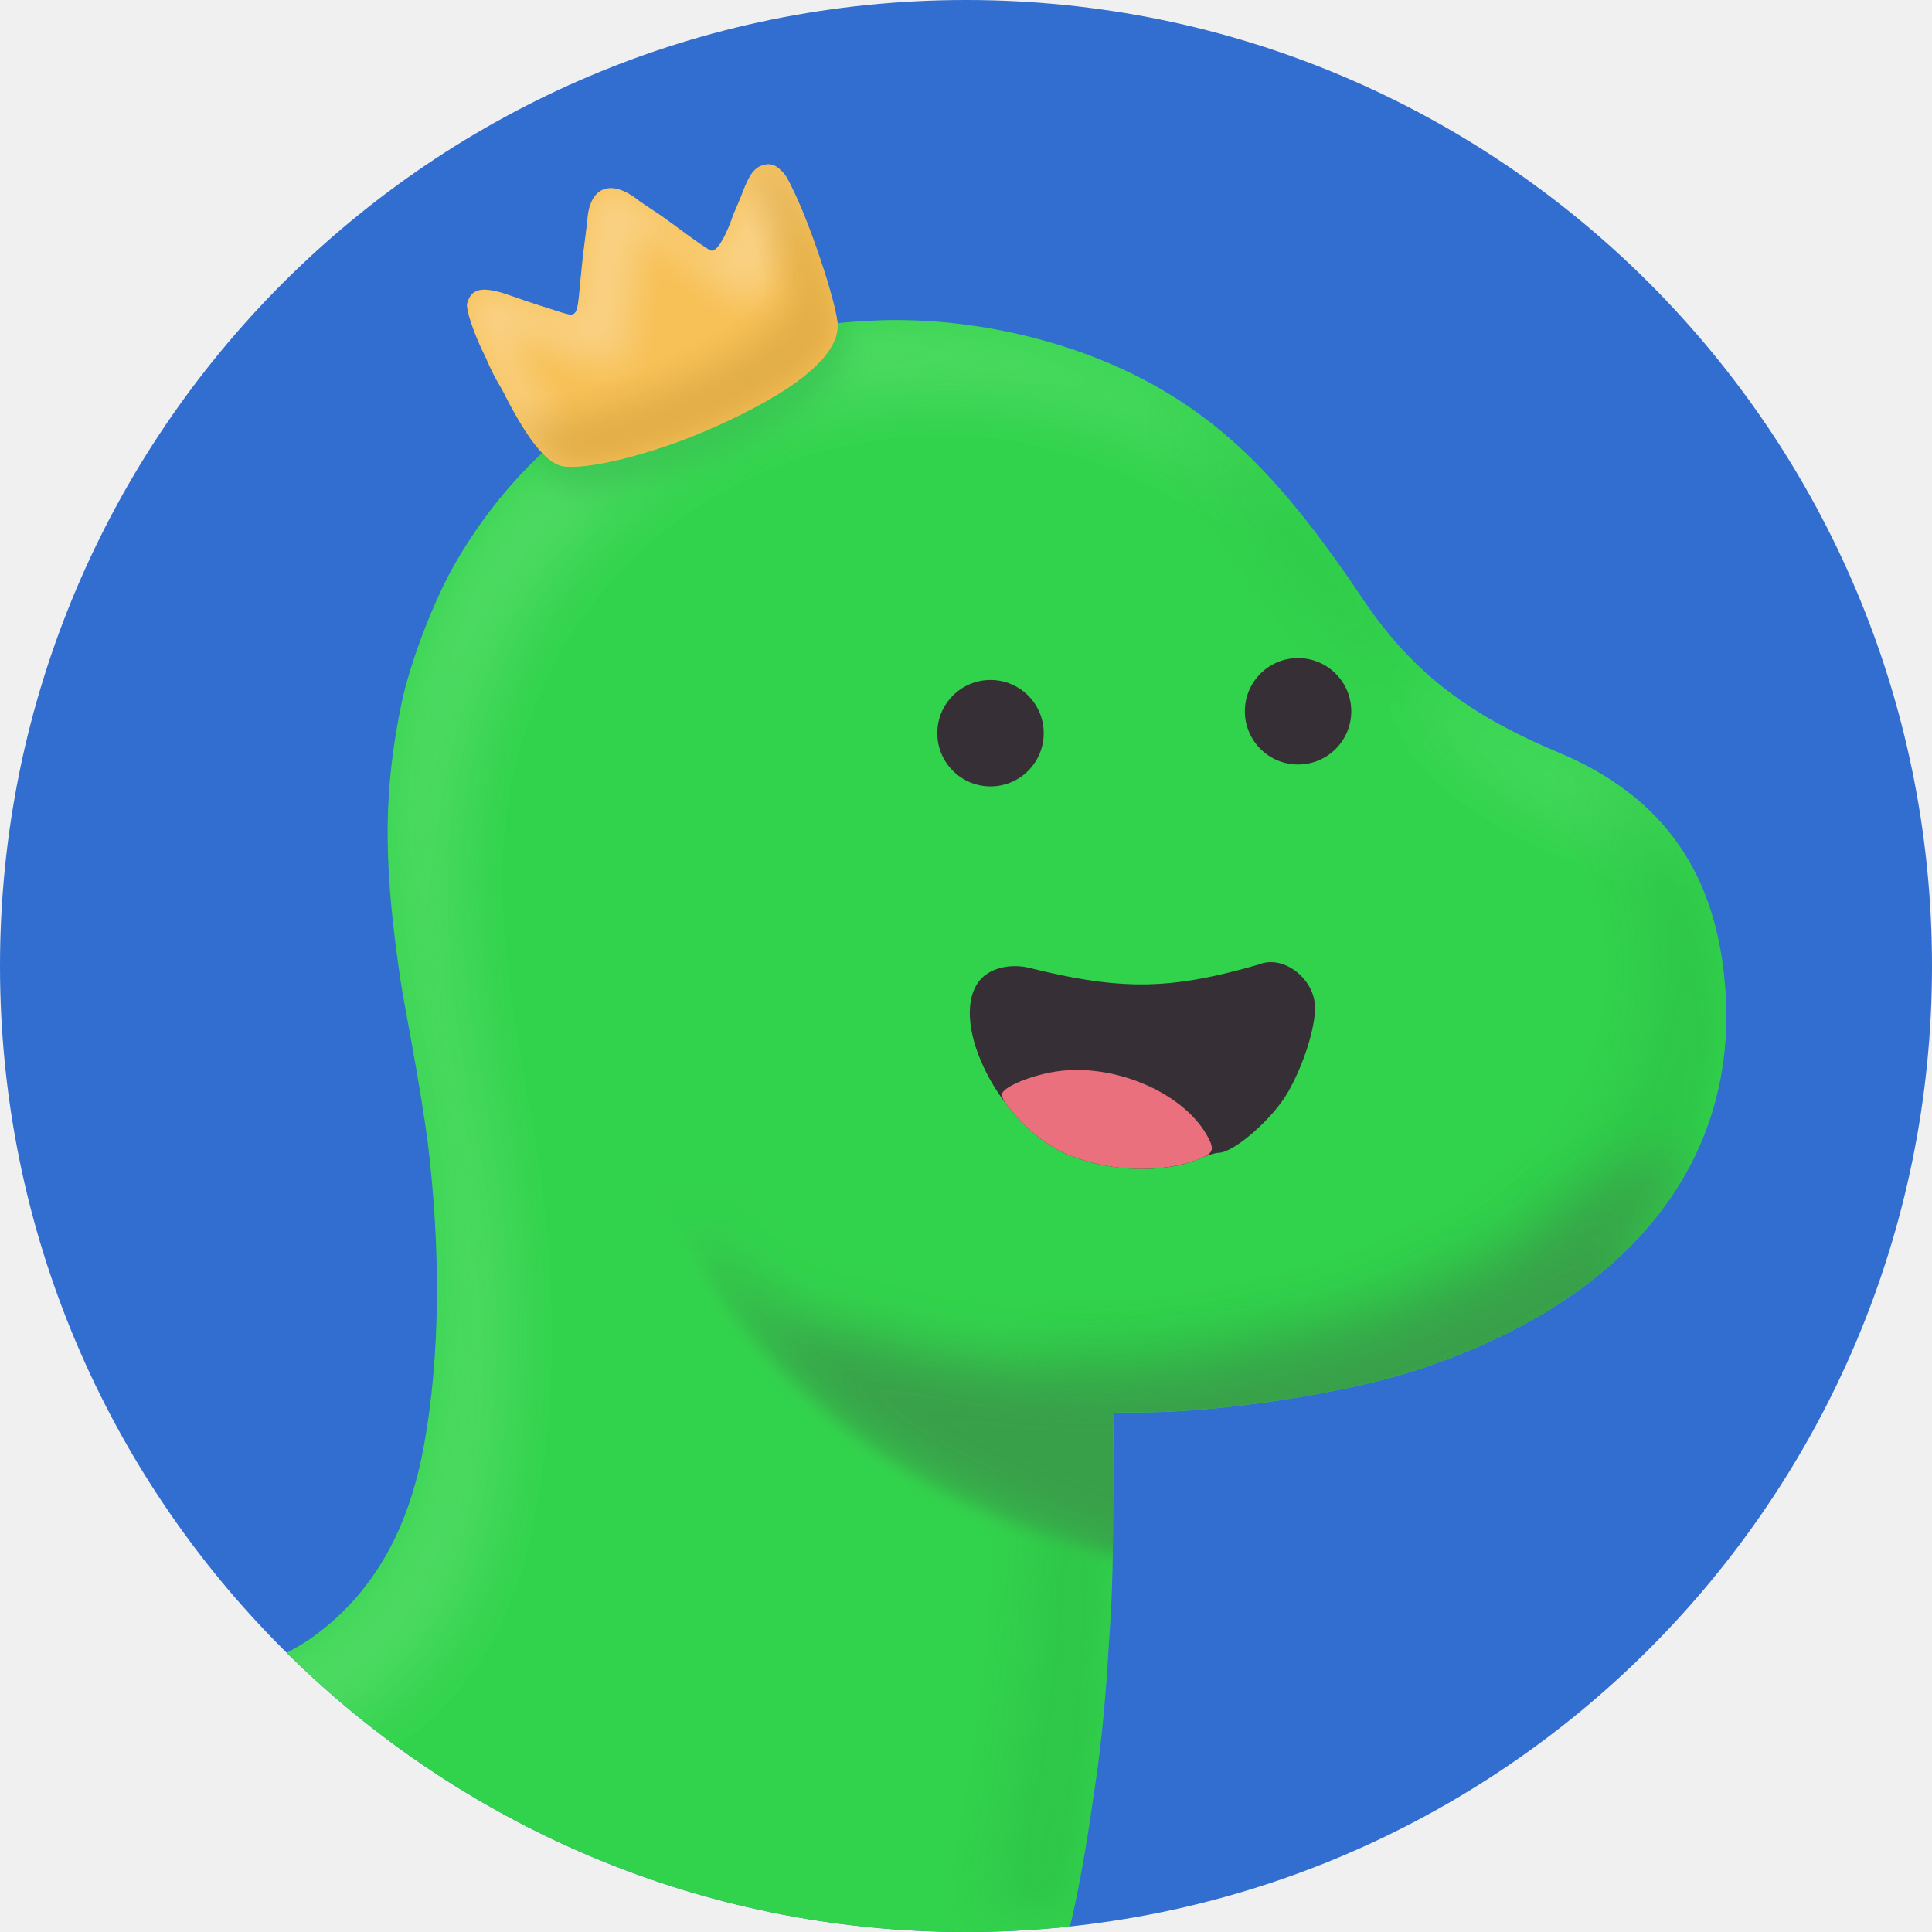
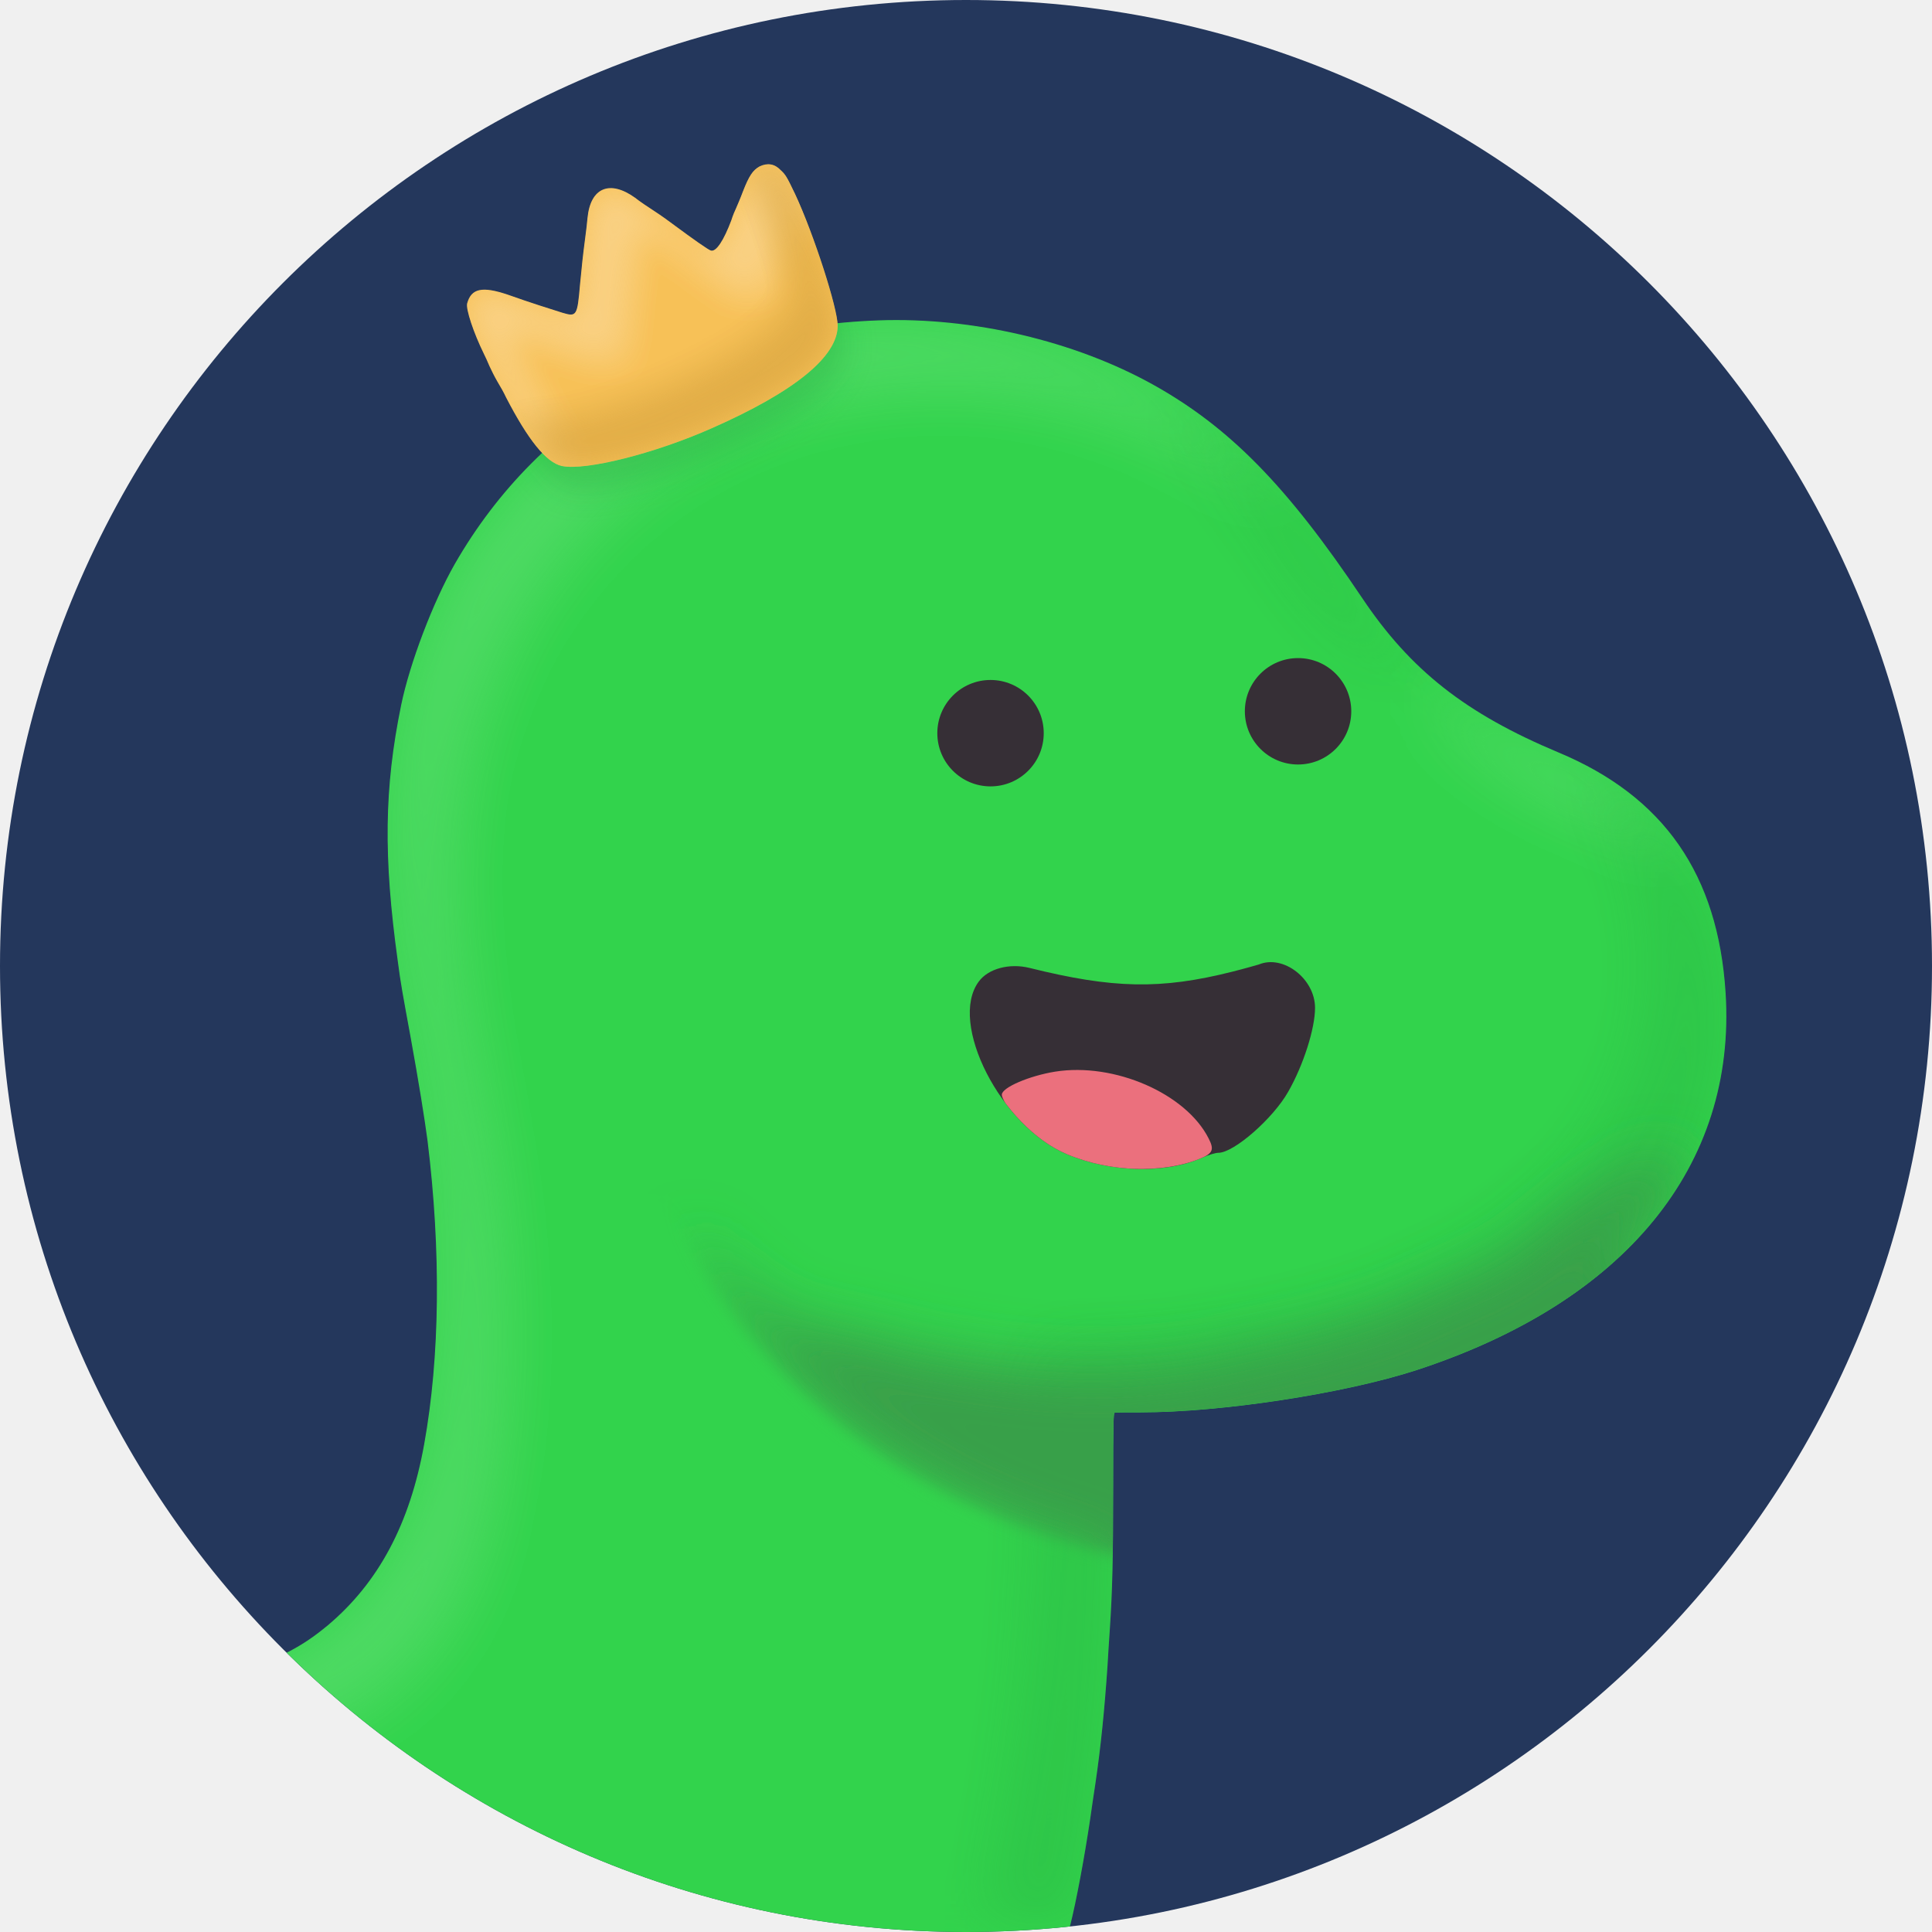
<svg xmlns="http://www.w3.org/2000/svg" viewBox="0 0 512 512" role="img" aria-labelledby="title">
  <defs>
    <clipPath id="logo-circle">
      <circle cx="256" cy="256" r="256" />
    </clipPath>
  </defs>
  <g clip-path="url(#logo-circle)">
    <defs>
      <path id="avatar-body" d="M232.8 84.9C183.4 86.7 143.3 109.8 120.5 149.5C114.8 159.5 108.6 175.7 106.3 186.9C101.8 208.9 101.6 227.1 105.4 254.6C106.2 260.8 106.7 263.3 108.8 274.8C111 286.9 112.5 296.3 113.3 302.3C116.9 331.6 116.6 359.5 112.4 382.8C108.6 403.9 100.3 419.4 86.9 430.7C79.9 436.5 74.7 439.2 60.2 444.5C33.2 454.3 14.3 464.3 1.4 475.4C0.1 476.5 0.1 476.5-24.9 476.5L-50 476.5L-50 519.3L-50 562L116.6 562L283.3 562L283.3 536.8C283.3 515.9 283.3 511.4 283.6 510.3C285.2 504 287.4 492.2 288.9 482.1C289.4 478.7 290 474.4 290.3 472.6C291.7 463.1 292.7 453.3 293.5 441.5C293.6 439.4 293.9 435.1 294.1 432C294.8 421.6 295 413.2 295 393.8C295 376.5 295.1 374.6 295.4 374.4C295.6 374.3 298.7 374.3 302.2 374.3C323.8 374.3 356.3 369.3 375.4 363.1C430.7 345 460.2 309 457.3 263.1C455.3 231.8 441 211.1 413 199.4C388.4 189.1 373.8 177.6 361 158.5C341.1 128.8 325.9 113.3 305.7 102C284.7 90.3 257.6 84 232.8 84.9Z" />
      <path id="avatar-accessory-shape" d="M201.3 44.1C199.5 45.1 198.5 46.6 196.9 50.7C196.2 52.6 195.3 54.6 195.1 55.1C194.8 55.7 194.2 57.1 193.8 58.4C191.8 63.7 189.8 66.8 188.4 66.4C187.8 66.3 183.2 63 179 59.9C177.7 58.9 175.2 57.1 173.5 56C171.8 54.9 169.4 53.3 168.3 52.4C161.6 47.6 156.5 49.7 155.7 57.7C155.6 59 155.3 61.4 155.1 62.9C154.4 68.3 154.3 69.4 153.7 75.5C153 83.7 152.8 84 149.1 82.9C145.9 81.9 140.2 80.1 134.6 78.1C127.8 75.8 124.9 76.4 123.8 80.4C123.4 81.9 125.5 88.2 128.2 93.7C128.6 94.5 129.3 96 129.7 97C130.2 98.1 131.1 99.9 131.8 101.1C132.6 102.4 133.6 104.2 134.1 105.3C140 116.7 144.8 122.6 148.9 123.5C155.2 124.8 173.5 120.2 188.6 113.5C210.6 103.8 222 94.5 222 86.3C222 81.7 215.7 62.1 210.7 51.4C208.5 46.8 208.2 46.3 206.9 45.1C205.3 43.4 203.4 43.1 201.3 44.1Z" />
      <clipPath id="avatar-clip-frame">
        <rect x="0" y="0" width="512" height="512" />
      </clipPath>
      <clipPath id="avatar-clip-mouth">
        <path d="M333.6 255.6C332.9 255.8 329.8 256.7 326.6 257.5C307.6 262.3 294.9 262 272.8 256.5C267.5 255.2 261.9 256.7 259.4 260.1C251.2 271.1 265.3 298.6 282.8 305.9C294.4 310.8 309.2 311.1 318.8 306.7C320.2 306.1 322.1 305.5 322.9 305.5C327 305.5 337.4 296.4 341.4 289.3C345.4 282.3 348.5 272.6 348.5 267.1C348.5 259.4 340.1 252.9 333.6 255.6Z" />
      </clipPath>
      <clipPath id="avatar-clip-body">
        <use href="#avatar-body" />
      </clipPath>
      <clipPath id="avatar-clip-accessory">
        <use href="#avatar-accessory-shape" />
      </clipPath>
      <filter id="avatar-soft" filterUnits="userSpaceOnUse" x="-64" y="-64" width="640" height="640">
        <feGaussianBlur stdDeviation="7.5" />
      </filter>
      <filter id="avatar-softer" filterUnits="userSpaceOnUse" x="-64" y="-64" width="640" height="640">
        <feGaussianBlur stdDeviation="4" />
      </filter>
      <filter id="avatar-edge" filterUnits="userSpaceOnUse" x="-64" y="-64" width="640" height="640">
        <feGaussianBlur stdDeviation="2" />
      </filter>
      <mask id="avatar-mask-jaw">
        <path d="M176 316.3C195.6 365.6 242.8 400.7 294 412L480 412L480 0L150 0L150 316.3Z" fill="#fff" filter="url(#avatar-edge)" />
      </mask>
      <mask id="avatar-body-light">
        <g filter="url(#avatar-soft)">
          <use href="#avatar-body" fill="#fff" />
          <use href="#avatar-body" x="12.5" y="12.5" fill="#000" />
        </g>
      </mask>
      <mask id="avatar-body-shade">
        <g filter="url(#avatar-soft)">
          <use href="#avatar-body" fill="#fff" />
          <use href="#avatar-body" x="-15" y="-12.5" fill="#000" />
        </g>
      </mask>
      <mask id="avatar-accessory-light">
        <g filter="url(#avatar-softer)">
          <use href="#avatar-accessory-shape" fill="#fff" />
          <use href="#avatar-accessory-shape" x="10" y="10" fill="#000" />
        </g>
      </mask>
      <mask id="avatar-accessory-shade">
        <g filter="url(#avatar-softer)">
          <use href="#avatar-accessory-shape" fill="#fff" />
          <use href="#avatar-accessory-shape" x="-9" y="-9" fill="#000" />
        </g>
      </mask>
    </defs>
    <g clip-path="url(#avatar-clip-frame)">
-       <rect x="0" y="0" width="512" height="512" fill="#326ED0" />
+       <rect x="0" y="0" width="512" height="512" fill="#24375C" />
      <g id="avatar-dino">
        <use href="#avatar-body" fill="#32D34C" />
        <g clip-path="url(#avatar-clip-body)">
          <rect width="512" height="512" fill="#7CE68A" opacity="0.4" mask="url(#avatar-body-light)" />
          <rect width="512" height="512" fill="#24A63F" opacity="0.3" mask="url(#avatar-body-shade)" />
          <g mask="url(#avatar-mask-jaw)">
            <path d="M438.3 306.5C437.5 306.9 436.7 307.4 436.5 307.6C436.3 307.8 436 308 435.9 308C435.6 308 431.6 310.4 430.1 311.5C429.6 311.9 427.2 313.3 424.9 314.6C422.6 315.9 420.1 317.5 419.5 318C418.9 318.6 416.8 320.2 414.9 321.6C410.7 324.7 407.8 327.2 404.4 330.3C402.6 331.9 401.4 332.7 400 333.4C397.4 334.6 395.9 335.4 394.4 336.4C393.7 336.8 392 337.6 390.6 338.1C389.1 338.6 387.2 339.4 386.3 339.8C385.4 340.2 383.2 341.1 381.5 341.8C377.2 343.5 375.4 344.4 373.4 345.6C370.9 347.2 366.2 349.1 363.9 349.6C359.9 350.4 356.1 351.5 349.4 353.8C347 354.6 335.9 357 334.6 357C333.9 357 326.1 359 323.3 359.9C321.4 360.5 318.7 360.9 313 361.5C311.7 361.7 308.1 362.1 304.9 362.4C298.1 363.2 279.6 363.4 278.5 362.6C278.4 362.6 276.9 362.5 275.1 362.4C273.3 362.3 270.5 362.1 268.9 361.9C267.2 361.7 264.4 361.3 262.6 361.1C260.9 360.9 258.8 360.6 258.1 360.4C256.8 359.9 254.3 359.6 250.3 359.3C248.8 359.1 246.9 358.8 246.1 358.6C245.3 358.3 243.4 357.9 242.1 357.8C240.8 357.6 238.9 357.2 238.1 356.9C233.1 354.9 227.2 353.5 222.9 353.3C220.2 353.1 219.7 352.9 217.9 352.1C216.4 351.4 215.4 351.2 214.1 351.1C213.2 351 211.9 350.9 211.4 350.7C207 349.6 195 340.2 188.4 332.8C182.9 326.6 182 325.8 182 327C182 328.4 184.7 333.8 188.7 340.1C209.3 373.2 246.8 399.7 288.3 410.4C295.9 412.4 295.6 409.9 293.3 443.5C292.6 453.5 291.6 462.8 290.6 470.2C290.1 473.5 290.1 473.9 291.4 474.9C292.8 475.9 473.2 475.3 474.3 474.3C475.8 472.8 475.8 340 474.3 338.5C473.3 337.5 473.3 337.5 450.6 337.5C425.6 337.5 426.8 337.6 426.8 336.1C426.8 335.5 427.2 334.9 429.1 333.3C436.6 326.3 445.4 314.8 445.9 311.4C446.1 310.1 446 310.1 445 309.2C444.4 308.6 443.9 307.9 443.8 307.6C443.1 306 440.3 305.4 438.3 306.5Z" fill="#37A049" filter="url(#avatar-soft)" />
          </g>
          <use href="#avatar-accessory-shape" x="2" y="6" fill="#24A63F" opacity="0.35" filter="url(#avatar-softer)" />
        </g>
      </g>
      <g id="avatar-face" fill="#362F36">
        <circle cx="262.5" cy="194.3" r="14.1" />
        <circle cx="344" cy="188.5" r="14.1" />
        <path d="M333.6 255.6C332.9 255.8 329.8 256.7 326.6 257.5C307.6 262.3 294.9 262 272.8 256.5C267.5 255.2 261.9 256.7 259.4 260.1C251.2 271.1 265.3 298.6 282.8 305.9C294.4 310.8 309.2 311.1 318.8 306.7C320.2 306.1 322.1 305.5 322.9 305.5C327 305.5 337.4 296.4 341.4 289.3C345.4 282.3 348.5 272.6 348.5 267.1C348.5 259.4 340.1 252.9 333.6 255.6Z" />
        <path d="M279.6 284C272.8 285.1 265.5 288.2 265.5 290.1C265.5 292.4 272.2 299.6 277.7 303.3C288.1 310.2 306.6 311.9 318.4 306.9C321.4 305.6 321.8 304.6 320.3 301.7C314.3 289.8 295.3 281.5 279.6 284Z" fill="#EB707D" clip-path="url(#avatar-clip-mouth)" />
      </g>
      <g id="avatar-accessory">
        <path d="M201.3 44.1C199.5 45.1 198.5 46.6 196.9 50.7C196.2 52.6 195.3 54.6 195.1 55.1C194.8 55.7 194.2 57.1 193.8 58.4C191.8 63.7 189.8 66.8 188.4 66.4C187.8 66.3 183.2 63 179 59.9C177.7 58.9 175.2 57.1 173.5 56C171.8 54.9 169.4 53.3 168.3 52.4C161.6 47.6 156.5 49.7 155.7 57.7C155.6 59 155.3 61.4 155.1 62.9C154.4 68.3 154.3 69.4 153.7 75.5C153 83.7 152.8 84 149.1 82.9C145.9 81.9 140.2 80.1 134.6 78.1C127.8 75.8 124.9 76.4 123.8 80.4C123.4 81.9 125.5 88.2 128.2 93.7C128.6 94.5 129.3 96 129.7 97C130.2 98.1 131.1 99.9 131.8 101.1C132.6 102.4 133.6 104.2 134.1 105.3C140 116.7 144.8 122.6 148.9 123.5C155.2 124.8 173.5 120.2 188.6 113.5C210.6 103.8 222 94.5 222 86.3C222 81.7 215.7 62.1 210.7 51.4C208.5 46.8 208.2 46.3 206.9 45.1C205.3 43.4 203.4 43.1 201.3 44.1Z" fill="#F7C157" />
        <g clip-path="url(#avatar-clip-accessory)">
          <rect width="512" height="512" fill="#FAD58F" opacity="0.8" mask="url(#avatar-accessory-light)" />
          <rect width="512" height="512" fill="#DCA842" opacity="0.8" mask="url(#avatar-accessory-shade)" />
        </g>
      </g>
    </g>
  </g>
</svg>
